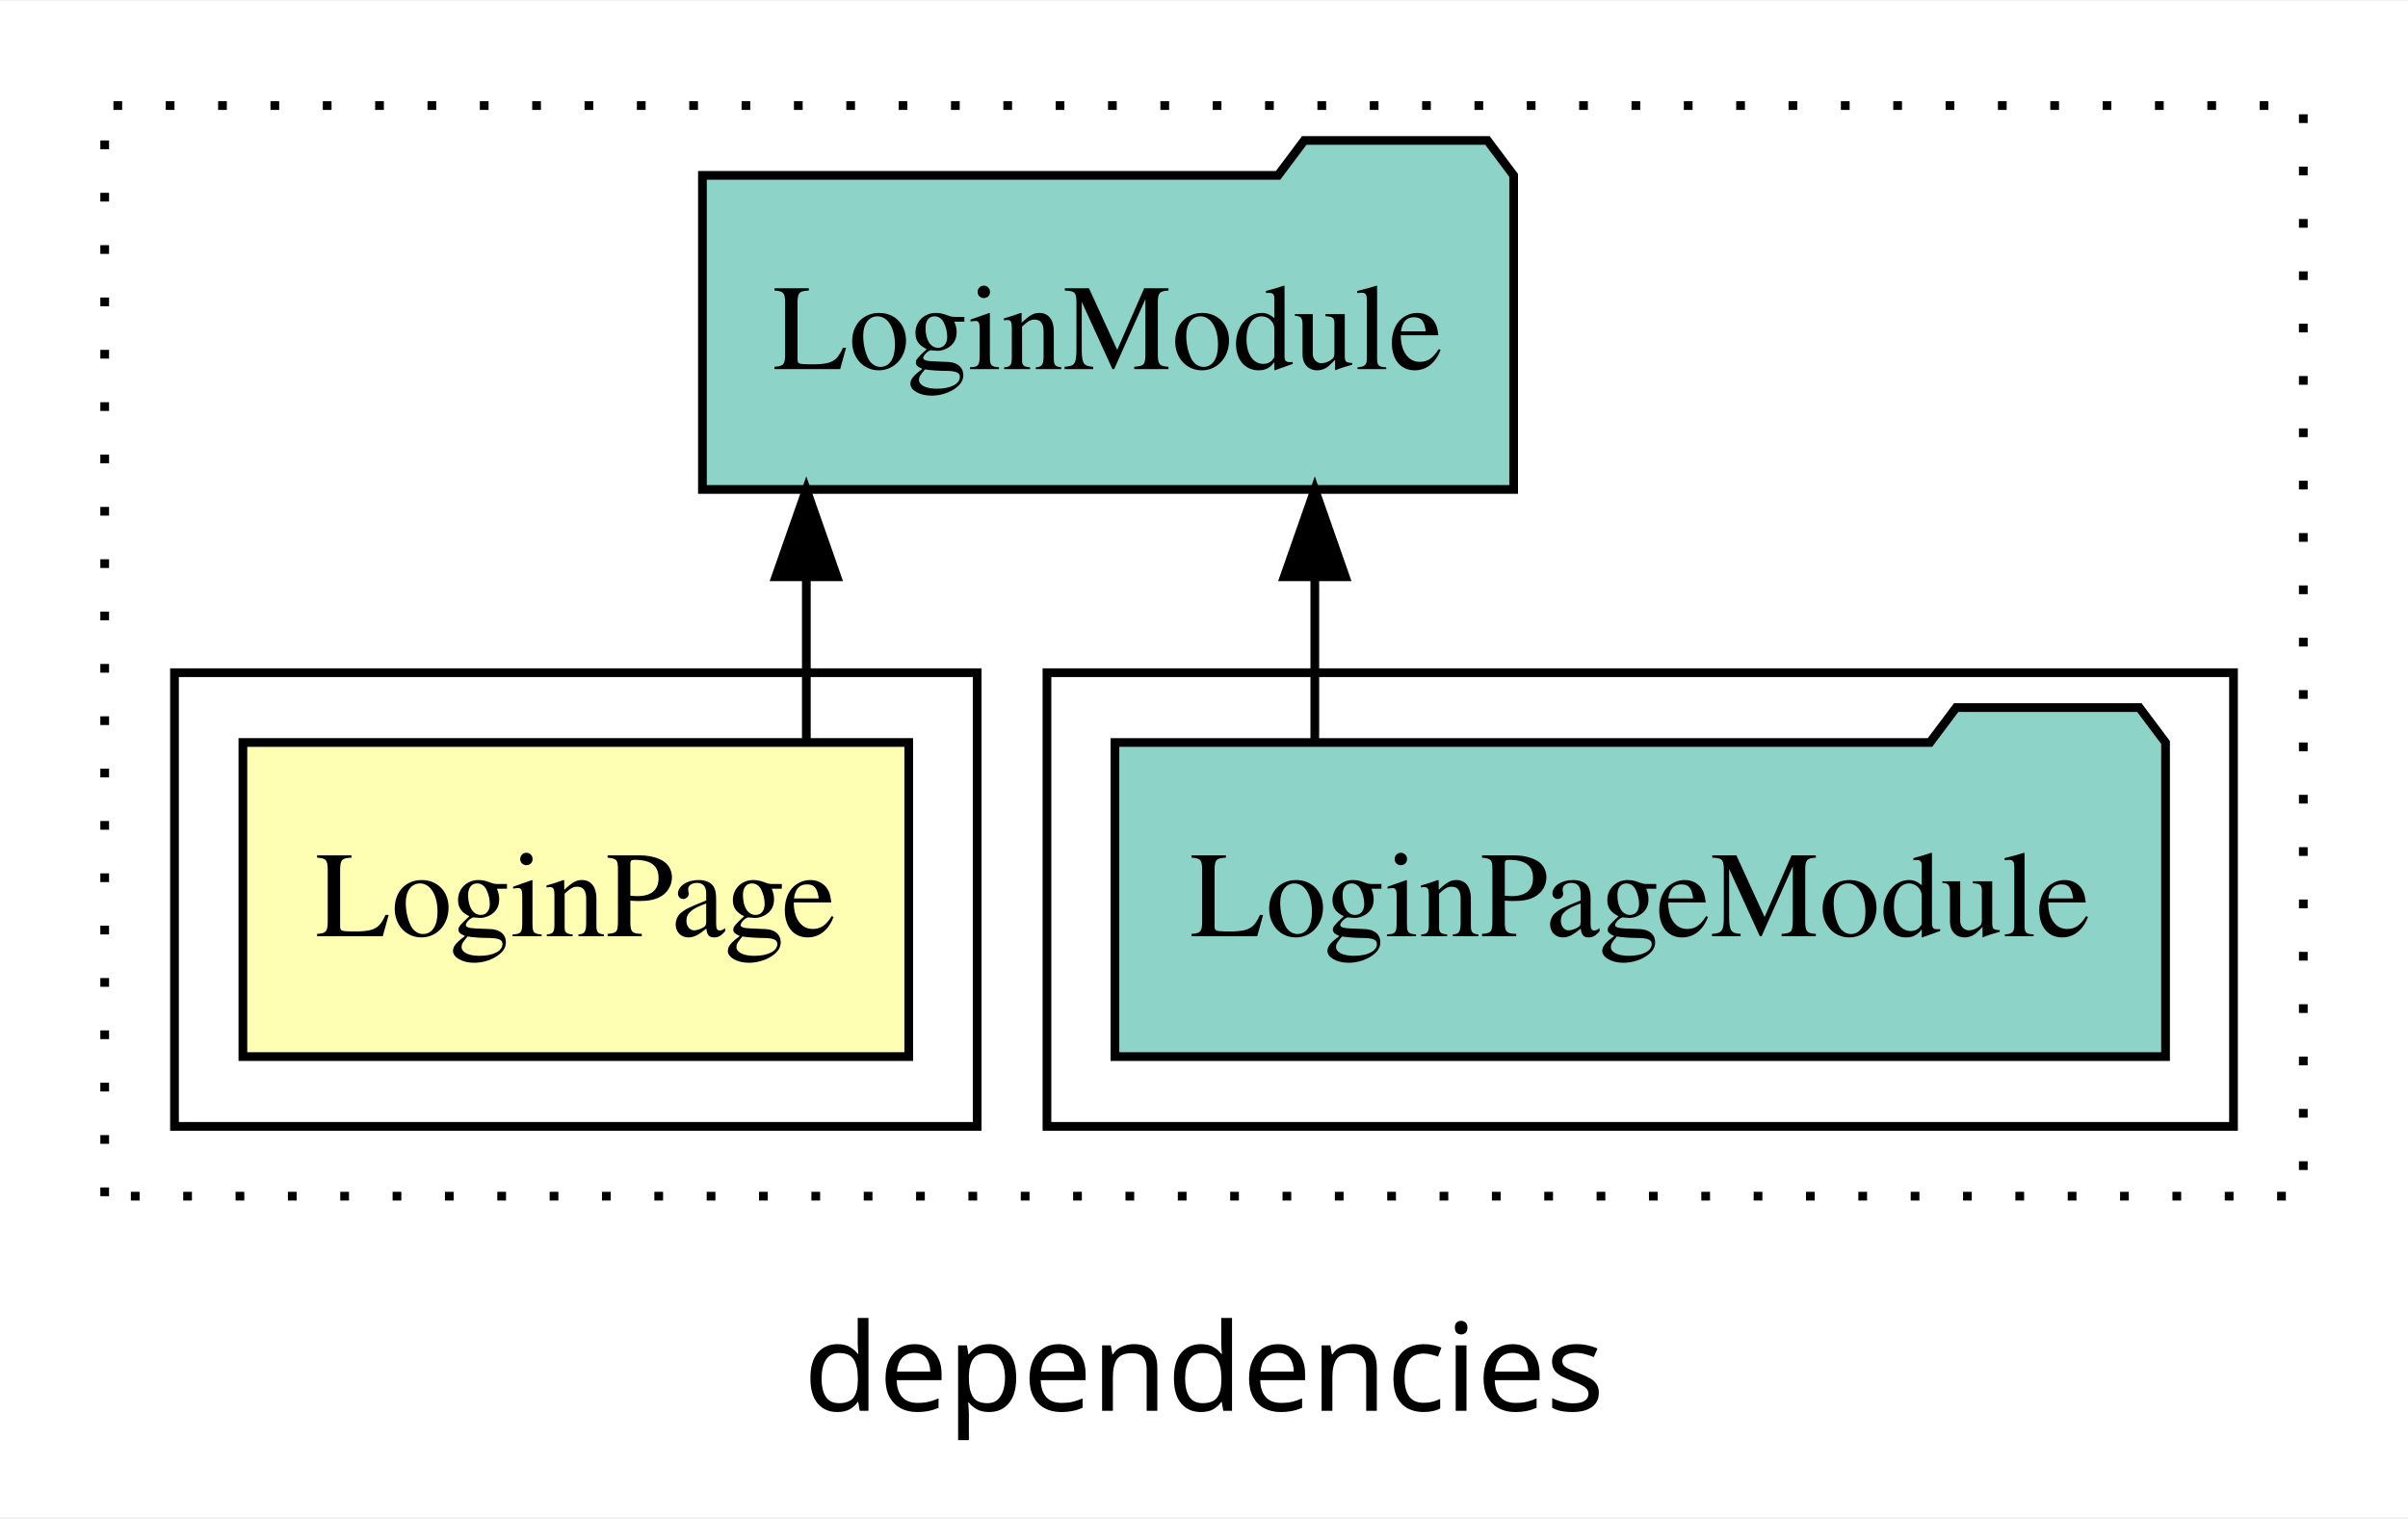
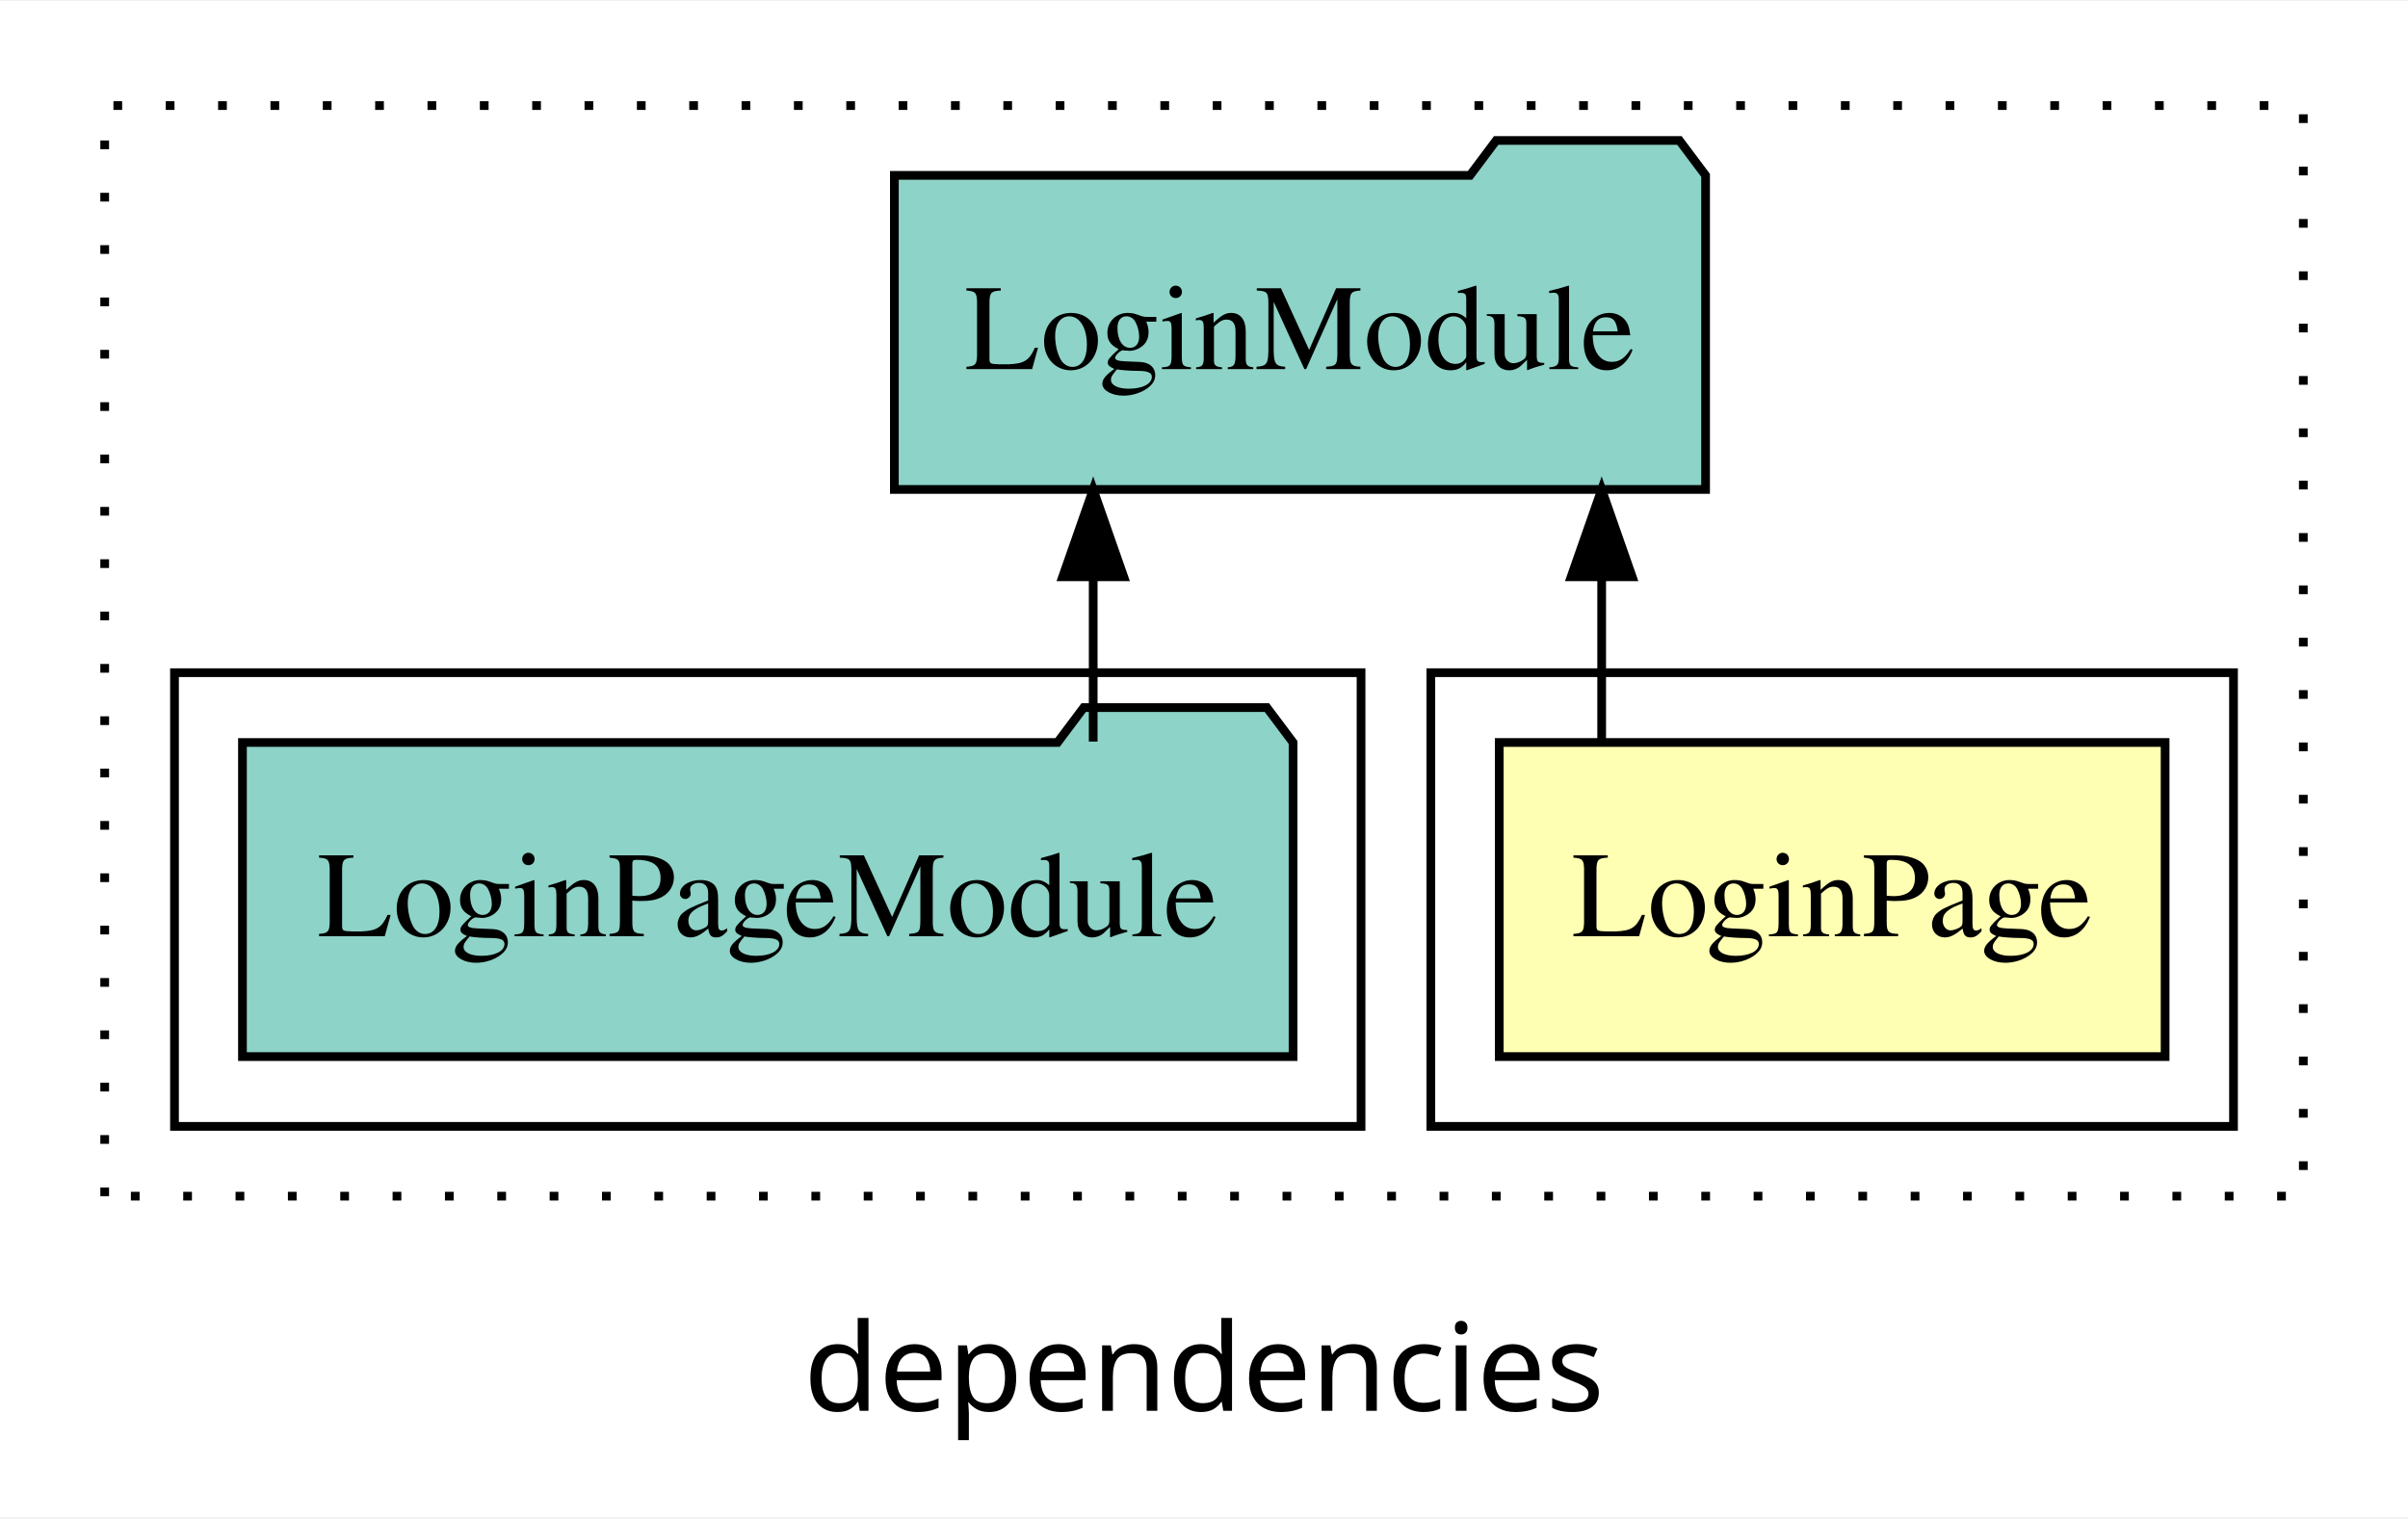
<svg xmlns="http://www.w3.org/2000/svg" width="276pt" height="174pt" viewBox="0.00 0.00 276.00 173.80">
  <g id="graph0" class="graph" transform="scale(1 1) rotate(0) translate(4 169.8)">
    <polygon fill="white" stroke="transparent" points="-4,4 -4,-169.8 272,-169.8 272,4 -4,4" />
    <text text-anchor="middle" x="134" y="-8.2" font-family="sans-serif" font-size="14.00">dependencies</text>
    <g id="clust1" class="cluster">
      <polygon fill="none" stroke="black" stroke-dasharray="1,5" points="8,-32.8 8,-157.8 260,-157.8 260,-32.8 8,-32.8" />
    </g>
+     <g id="clust2" class="cluster">
+       <polygon fill="none" stroke="black" points="160,-40.8 160,-92.8 252,-92.8 252,-40.8 160,-40.8" />
+     </g>
    <g id="clust4" class="cluster">
-       <polygon fill="none" stroke="black" points="116,-40.8 116,-92.8 252,-92.8 252,-40.8 116,-40.8" />
-     </g>
-     <g id="clust2" class="cluster">
-       <polygon fill="none" stroke="black" points="16,-40.8 16,-92.8 108,-92.8 108,-40.8 16,-40.8" />
+       <polygon fill="none" stroke="black" points="16,-40.8 16,-92.8 152,-92.8 152,-40.8 16,-40.8" />
    </g>
    <g id="node1" class="node">
-       <polygon fill="#ffffb3" stroke="black" points="100.16,-84.8 23.84,-84.8 23.84,-48.8 100.16,-48.8 100.16,-84.8" />
-       <text text-anchor="middle" x="62" y="-62.6" font-family="Times,serif" font-size="14.00">LoginPage</text>
+       <polygon fill="#ffffb3" stroke="black" points="244.16,-84.8 167.84,-84.8 167.84,-48.8 244.16,-48.8 244.16,-84.8" />
+       <text text-anchor="middle" x="206" y="-62.6" font-family="Times,serif" font-size="14.00">LoginPage</text>
    </g>
    <g id="node2" class="node">
-       <polygon fill="#8dd3c7" stroke="black" points="169.49,-149.8 166.49,-153.8 145.49,-153.8 142.49,-149.8 76.51,-149.8 76.51,-113.8 169.49,-113.8 169.49,-149.8" />
-       <text text-anchor="middle" x="123" y="-127.6" font-family="Times,serif" font-size="14.00">LoginModule</text>
+       <polygon fill="#8dd3c7" stroke="black" points="191.49,-149.8 188.49,-153.8 167.49,-153.8 164.49,-149.8 98.51,-149.8 98.51,-113.8 191.49,-113.8 191.49,-149.8" />
+       <text text-anchor="middle" x="145" y="-127.6" font-family="Times,serif" font-size="14.00">LoginModule</text>
    </g>
    <g id="edge1" class="edge">
-       <path fill="none" stroke="black" d="M88.42,-84.91C88.42,-84.91 88.42,-103.79 88.42,-103.79" />
-       <polygon fill="black" stroke="black" points="84.92,-103.79 88.42,-113.79 91.92,-103.79 84.92,-103.79" />
+       <path fill="none" stroke="black" d="M179.58,-84.91C179.58,-84.91 179.58,-103.79 179.58,-103.79" />
+       <polygon fill="black" stroke="black" points="176.08,-103.79 179.58,-113.79 183.08,-103.79 176.08,-103.79" />
    </g>
    <g id="node3" class="node">
-       <polygon fill="#8dd3c7" stroke="black" points="244.21,-84.8 241.21,-88.8 220.21,-88.8 217.21,-84.8 123.79,-84.8 123.79,-48.8 244.21,-48.8 244.21,-84.8" />
-       <text text-anchor="middle" x="184" y="-62.6" font-family="Times,serif" font-size="14.00">LoginPageModule</text>
+       <polygon fill="#8dd3c7" stroke="black" points="144.21,-84.8 141.21,-88.8 120.21,-88.8 117.21,-84.8 23.79,-84.8 23.79,-48.8 144.21,-48.8 144.21,-84.8" />
+       <text text-anchor="middle" x="84" y="-62.6" font-family="Times,serif" font-size="14.00">LoginPageModule</text>
    </g>
    <g id="edge2" class="edge">
-       <path fill="none" stroke="black" d="M146.7,-84.91C146.7,-84.91 146.7,-103.79 146.7,-103.79" />
-       <polygon fill="black" stroke="black" points="143.2,-103.79 146.7,-113.79 150.2,-103.79 143.2,-103.79" />
+       <path fill="none" stroke="black" d="M121.3,-84.91C121.3,-84.91 121.3,-103.79 121.3,-103.79" />
+       <polygon fill="black" stroke="black" points="117.8,-103.79 121.3,-113.79 124.8,-103.79 117.8,-103.79" />
    </g>
  </g>
</svg>
